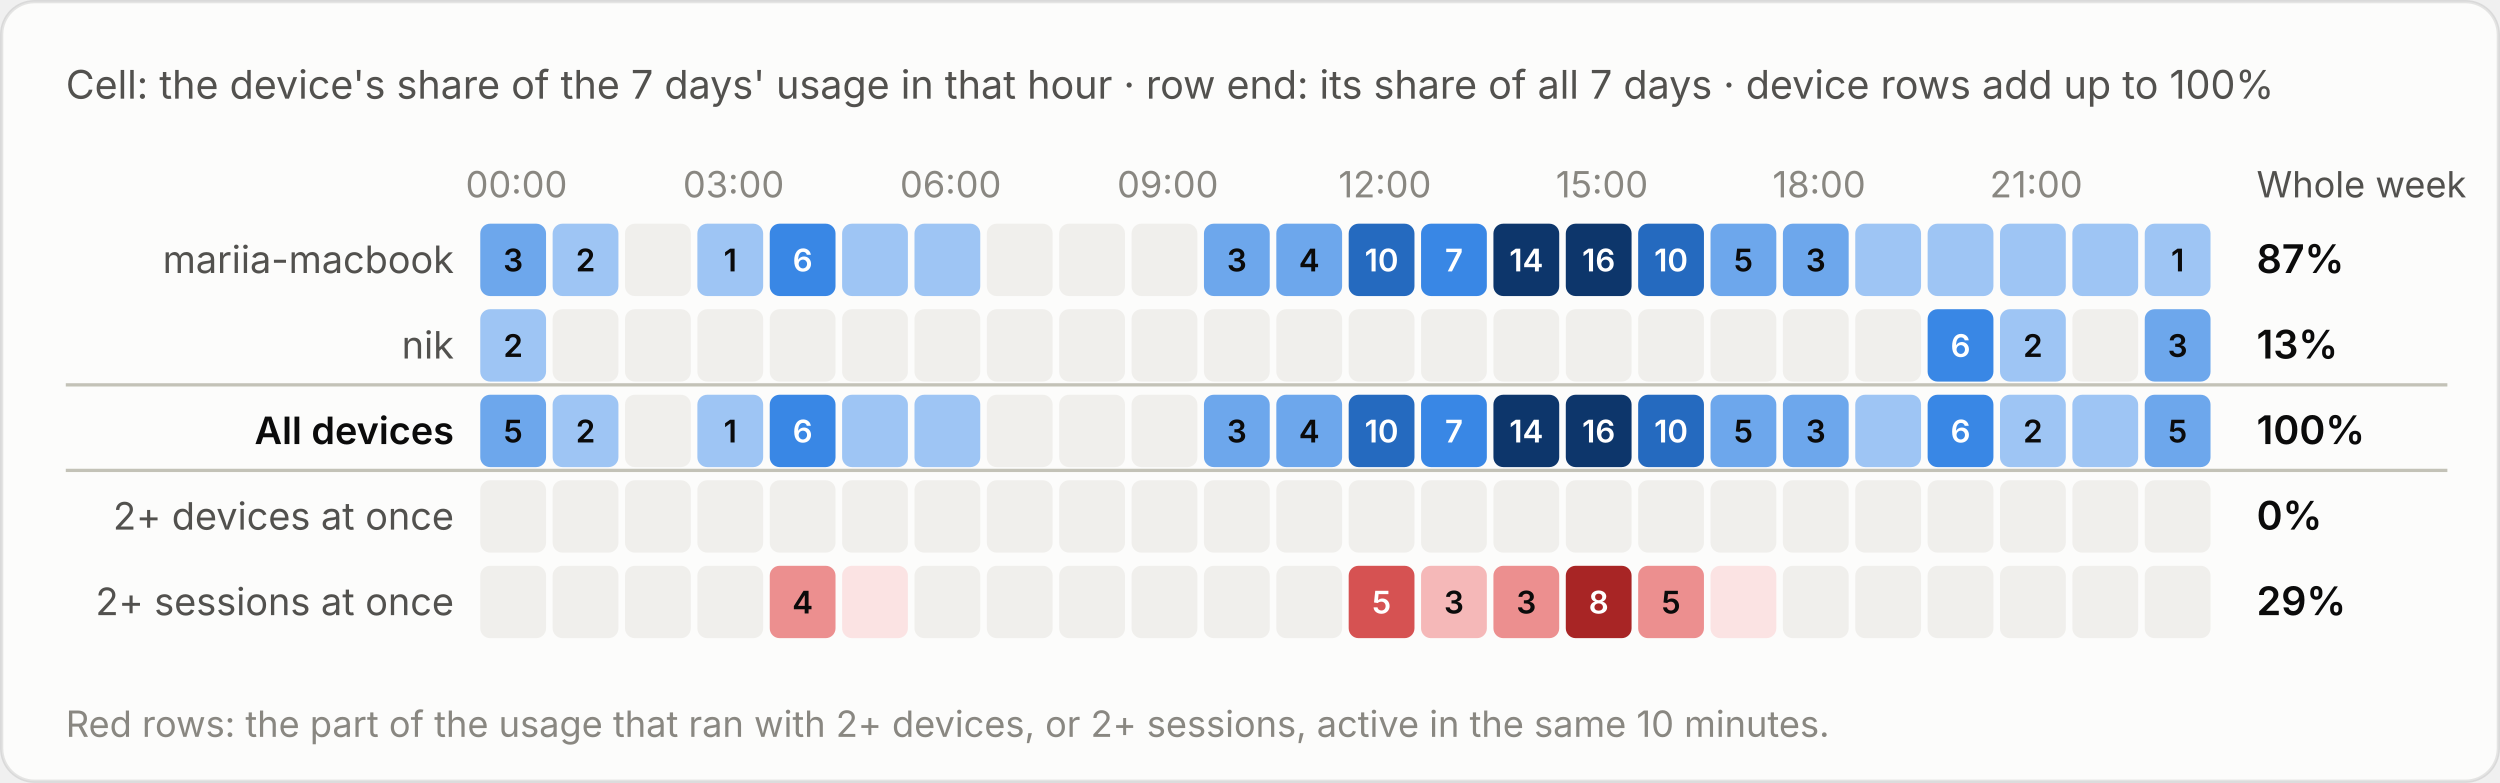
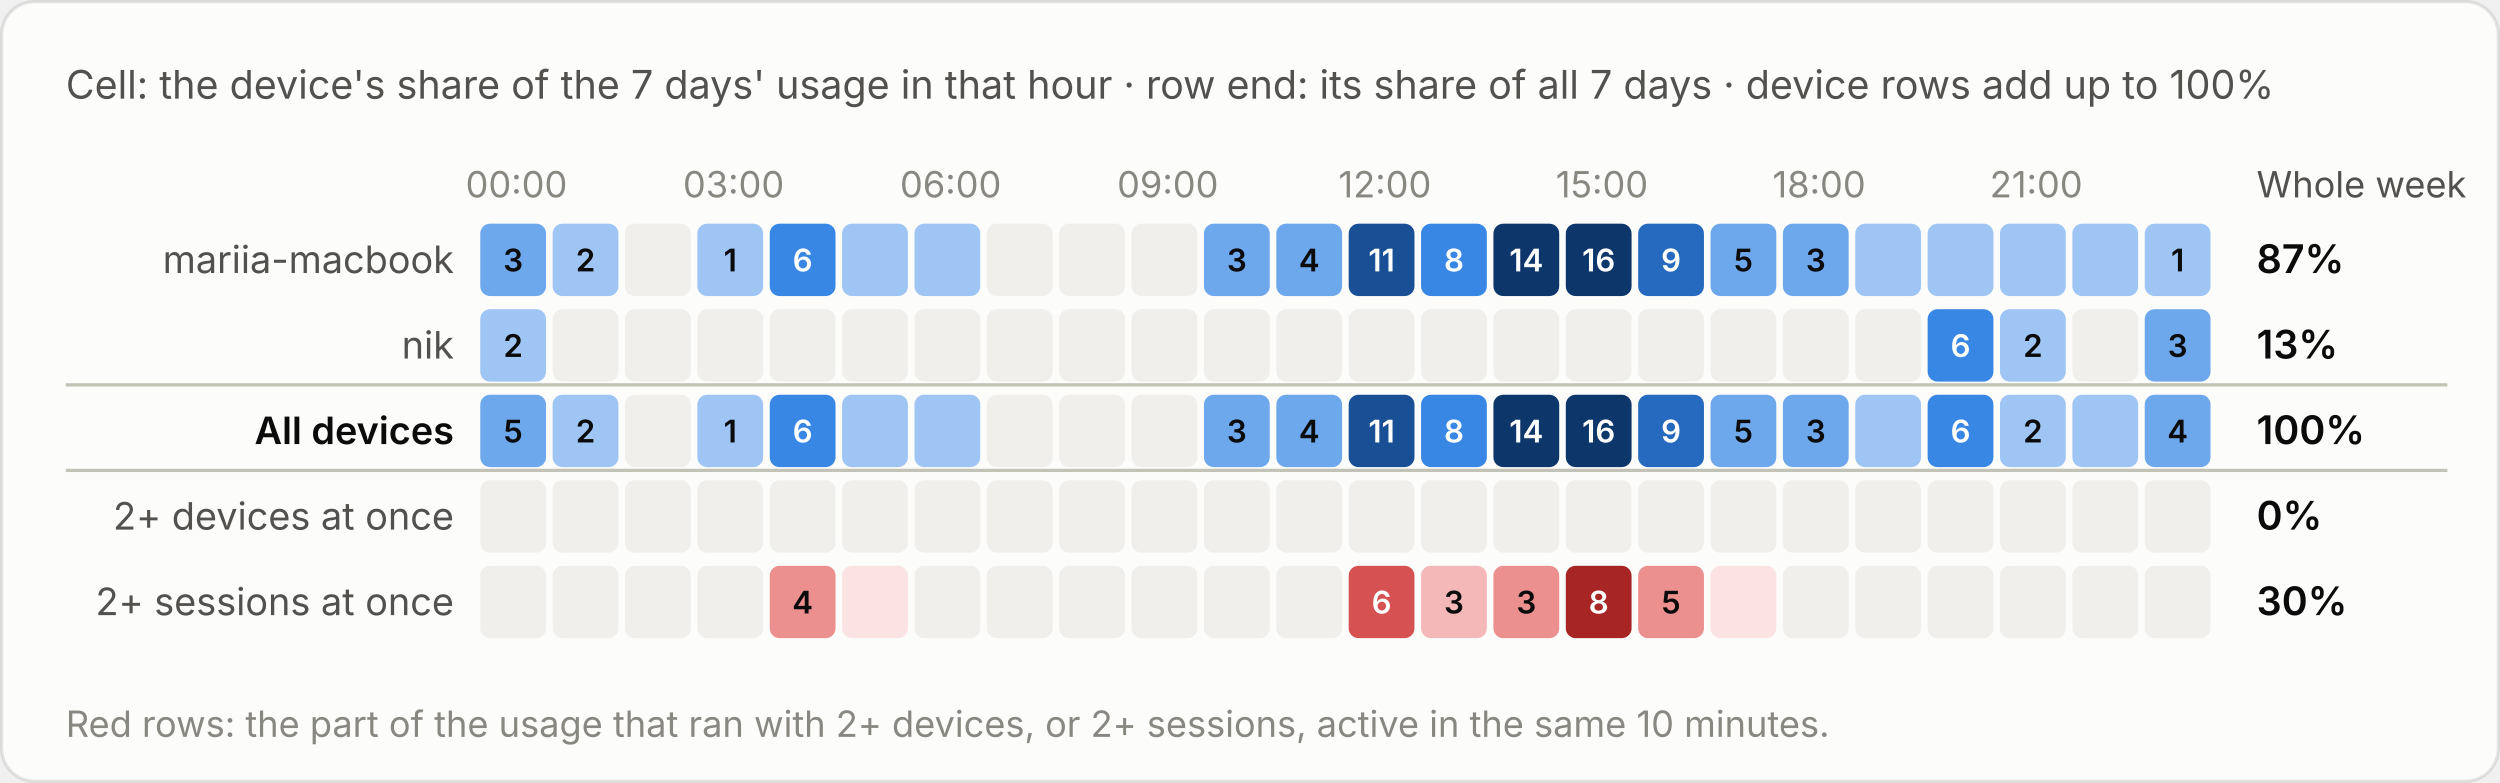
<svg xmlns="http://www.w3.org/2000/svg" viewBox="0 0 760 238" width="760" height="238" role="img" aria-label="Cell: the device's share of the 7 days' usage in that hour · row end: its share of all 7 days · device rows add up to 100%">
  <style>text{font-family:system-ui,-apple-system,"Segoe UI",sans-serif;font-variant-numeric:tabular-nums}.bg{fill:#fcfcfb;stroke:rgba(11,11,11,.10)}.tp{fill:#0b0b0b}.ts{fill:#52514e}.tm{fill:#898781}.grid{stroke:#e1e0d9;stroke-width:1}.base{stroke:#c3c2b7;stroke-width:1}.so{fill:#b5b3ad}.lo{stroke:#b5b3ad}.qe{fill:#f0efec}.ring{stroke:#fcfcfb}.area{fill-opacity:.1}.s0{fill:#2a78d6}.l0{stroke:#2a78d6}.s1{fill:#eb6834}.l1{stroke:#eb6834}.s2{fill:#1baf7a}.l2{stroke:#1baf7a}.s3{fill:#eda100}.l3{stroke:#eda100}.s4{fill:#e87ba4}.l4{stroke:#e87ba4}.s5{fill:#008300}.l5{stroke:#008300}.s6{fill:#4a3aa7}.l6{stroke:#4a3aa7}.s7{fill:#e34948}.l7{stroke:#e34948}.q0{fill:#cde2fb}.q1{fill:#9ec5f4}.q2{fill:#6da7ec}.q3{fill:#3987e5}.q4{fill:#256abf}.q5{fill:#184f95}.q6{fill:#0d366b}.r0{fill:#f8d4d4}.r1{fill:#ec8f8f}.r2{fill:#c42f2f}.a0{fill:#fbe3e3}.a1{fill:#f5b8b8}.a2{fill:#ec8f8f}.a3{fill:#d65252}.a4{fill:#a82525}.tq0{fill:#0b0b0b}.tq1{fill:#0b0b0b}.tq2{fill:#0b0b0b}.tq3{fill:#ffffff}.tq4{fill:#ffffff}.tq5{fill:#ffffff}.tq6{fill:#ffffff}.tr0{fill:#0b0b0b}.tr1{fill:#0b0b0b}.tr2{fill:#ffffff}.ta0{fill:#0b0b0b}.ta1{fill:#0b0b0b}.ta2{fill:#0b0b0b}.ta3{fill:#ffffff}.ta4{fill:#ffffff}.tw{fill:#ffffff}@media (prefers-color-scheme:dark){.bg{fill:#1a1a19;stroke:rgba(255,255,255,.10)}.tp{fill:#fff}.ts{fill:#c3c2b7}.tm{fill:#898781}.grid{stroke:#2c2c2a}.base{stroke:#383835}.so{fill:#5c5b57}.lo{stroke:#5c5b57}.qe{fill:#262624}.ring{stroke:#1a1a19}.s0{fill:#3987e5}.l0{stroke:#3987e5}.s1{fill:#d95926}.l1{stroke:#d95926}.s2{fill:#199e70}.l2{stroke:#199e70}.s3{fill:#c98500}.l3{stroke:#c98500}.s4{fill:#d55181}.l4{stroke:#d55181}.s5{fill:#008300}.l5{stroke:#008300}.s6{fill:#9085e9}.l6{stroke:#9085e9}.s7{fill:#e66767}.l7{stroke:#e66767}.q0{fill:#16263a}.q1{fill:#123a66}.q2{fill:#184f95}.q3{fill:#256abf}.q4{fill:#3987e5}.q5{fill:#6da7ec}.q6{fill:#b7d3f6}.r0{fill:#4a2023}.r1{fill:#8c2c2f}.r2{fill:#e25555}.a0{fill:#3a1a1c}.a1{fill:#5e2427}.a2{fill:#8c2c2f}.a3{fill:#c43c3f}.a4{fill:#f07070}.tq0{fill:#ffffff}.tq1{fill:#ffffff}.tq2{fill:#ffffff}.tq3{fill:#ffffff}.tq4{fill:#ffffff}.tq5{fill:#0b0b0b}.tq6{fill:#0b0b0b}.tr0{fill:#ffffff}.tr1{fill:#ffffff}.tr2{fill:#ffffff}.ta0{fill:#ffffff}.ta1{fill:#ffffff}.ta2{fill:#ffffff}.ta3{fill:#ffffff}.ta4{fill:#0b0b0b}.tw{fill:#ffffff}}</style>
  <rect class="bg" x=".5" y=".5" width="759" height="237" rx="10" />
  <text class="ts" x="20" y="30" font-size="12">Cell: the device's share of the 7 days' usage in that hour · row end: its share of all 7 days · device rows add up to 100%</text>
  <g transform="translate(0,-20)">
    <text class="tm" x="157.0" y="80" font-size="11" text-anchor="middle">00:00</text>
    <text class="tm" x="223.0" y="80" font-size="11" text-anchor="middle">03:00</text>
    <text class="tm" x="289.0" y="80" font-size="11" text-anchor="middle">06:00</text>
    <text class="tm" x="355.0" y="80" font-size="11" text-anchor="middle">09:00</text>
    <text class="tm" x="421.0" y="80" font-size="11" text-anchor="middle">12:00</text>
    <text class="tm" x="487.0" y="80" font-size="11" text-anchor="middle">15:00</text>
    <text class="tm" x="553.0" y="80" font-size="11" text-anchor="middle">18:00</text>
    <text class="tm" x="619.0" y="80" font-size="11" text-anchor="middle">21:00</text>
    <text class="ts" x="686" y="80" font-size="11">Whole week</text>
    <text class="ts" x="138" y="103.0" font-size="11.5" text-anchor="end">mariia-macbook</text>
    <rect class="q2" x="146.0" y="88" width="20" height="22" rx="3" />
    <text class="tq2" x="156.0" y="102.5" font-size="9.5" font-weight="600" text-anchor="middle">3</text>
    <rect class="q1" x="168.0" y="88" width="20" height="22" rx="3" />
    <text class="tq1" x="178.0" y="102.5" font-size="9.5" font-weight="600" text-anchor="middle">2</text>
    <rect class="qe" x="190.0" y="88" width="20" height="22" rx="3" />
    <rect class="q1" x="212.0" y="88" width="20" height="22" rx="3" />
    <text class="tq1" x="222.0" y="102.5" font-size="9.5" font-weight="600" text-anchor="middle">1</text>
    <rect class="q3" x="234.0" y="88" width="20" height="22" rx="3" />
    <text class="tq3" x="244.0" y="102.5" font-size="9.5" font-weight="600" text-anchor="middle">6</text>
    <rect class="q1" x="256.0" y="88" width="20" height="22" rx="3" />
    <rect class="q1" x="278.0" y="88" width="20" height="22" rx="3" />
    <rect class="qe" x="300.0" y="88" width="20" height="22" rx="3" />
    <rect class="qe" x="322.0" y="88" width="20" height="22" rx="3" />
    <rect class="qe" x="344.0" y="88" width="20" height="22" rx="3" />
    <rect class="q2" x="366.0" y="88" width="20" height="22" rx="3" />
    <text class="tq2" x="376.0" y="102.5" font-size="9.5" font-weight="600" text-anchor="middle">3</text>
    <rect class="q2" x="388.0" y="88" width="20" height="22" rx="3" />
    <text class="tq2" x="398.0" y="102.5" font-size="9.5" font-weight="600" text-anchor="middle">4</text>
-     <rect class="q4" x="410.0" y="88" width="20" height="22" rx="3" />
-     <text class="tq4" x="420.0" y="102.5" font-size="9.5" font-weight="600" text-anchor="middle">10</text>
+     <rect class="q5" x="410.0" y="88" width="20" height="22" rx="3" />
+     <text class="tq5" x="420.0" y="102.5" font-size="9.5" font-weight="600" text-anchor="middle">11</text>
    <rect class="q3" x="432.0" y="88" width="20" height="22" rx="3" />
-     <text class="tq3" x="442.0" y="102.5" font-size="9.5" font-weight="600" text-anchor="middle">7</text>
+     <text class="tq3" x="442.0" y="102.5" font-size="9.5" font-weight="600" text-anchor="middle">8</text>
    <rect class="q6" x="454.0" y="88" width="20" height="22" rx="3" />
    <text class="tq6" x="464.0" y="102.5" font-size="9.5" font-weight="600" text-anchor="middle">14</text>
    <rect class="q6" x="476.0" y="88" width="20" height="22" rx="3" />
    <text class="tq6" x="486.0" y="102.5" font-size="9.5" font-weight="600" text-anchor="middle">16</text>
    <rect class="q4" x="498.0" y="88" width="20" height="22" rx="3" />
-     <text class="tq4" x="508.0" y="102.5" font-size="9.5" font-weight="600" text-anchor="middle">10</text>
+     <text class="tq4" x="508.0" y="102.5" font-size="9.5" font-weight="600" text-anchor="middle">9</text>
    <rect class="q2" x="520.0" y="88" width="20" height="22" rx="3" />
    <text class="tq2" x="530.0" y="102.5" font-size="9.5" font-weight="600" text-anchor="middle">5</text>
    <rect class="q2" x="542.0" y="88" width="20" height="22" rx="3" />
    <text class="tq2" x="552.0" y="102.5" font-size="9.5" font-weight="600" text-anchor="middle">3</text>
    <rect class="q1" x="564.0" y="88" width="20" height="22" rx="3" />
    <rect class="q1" x="586.0" y="88" width="20" height="22" rx="3" />
    <rect class="q1" x="608.0" y="88" width="20" height="22" rx="3" />
    <rect class="q1" x="630.0" y="88" width="20" height="22" rx="3" />
    <rect class="q1" x="652.0" y="88" width="20" height="22" rx="3" />
    <text class="tq1" x="662.0" y="102.5" font-size="9.5" font-weight="600" text-anchor="middle">1</text>
    <text class="tp" x="686" y="103.0" font-size="12" font-weight="600">87%</text>
    <text class="ts" x="138" y="129.0" font-size="11.5" text-anchor="end">nik</text>
    <rect class="q1" x="146.0" y="114" width="20" height="22" rx="3" />
    <text class="tq1" x="156.0" y="128.5" font-size="9.5" font-weight="600" text-anchor="middle">2</text>
    <rect class="qe" x="168.0" y="114" width="20" height="22" rx="3" />
    <rect class="qe" x="190.0" y="114" width="20" height="22" rx="3" />
    <rect class="qe" x="212.0" y="114" width="20" height="22" rx="3" />
    <rect class="qe" x="234.0" y="114" width="20" height="22" rx="3" />
    <rect class="qe" x="256.0" y="114" width="20" height="22" rx="3" />
    <rect class="qe" x="278.0" y="114" width="20" height="22" rx="3" />
    <rect class="qe" x="300.0" y="114" width="20" height="22" rx="3" />
    <rect class="qe" x="322.0" y="114" width="20" height="22" rx="3" />
    <rect class="qe" x="344.0" y="114" width="20" height="22" rx="3" />
    <rect class="qe" x="366.0" y="114" width="20" height="22" rx="3" />
    <rect class="qe" x="388.0" y="114" width="20" height="22" rx="3" />
    <rect class="qe" x="410.0" y="114" width="20" height="22" rx="3" />
    <rect class="qe" x="432.0" y="114" width="20" height="22" rx="3" />
    <rect class="qe" x="454.0" y="114" width="20" height="22" rx="3" />
    <rect class="qe" x="476.0" y="114" width="20" height="22" rx="3" />
    <rect class="qe" x="498.0" y="114" width="20" height="22" rx="3" />
    <rect class="qe" x="520.0" y="114" width="20" height="22" rx="3" />
    <rect class="qe" x="542.0" y="114" width="20" height="22" rx="3" />
    <rect class="qe" x="564.0" y="114" width="20" height="22" rx="3" />
    <rect class="q3" x="586.0" y="114" width="20" height="22" rx="3" />
    <text class="tq3" x="596.0" y="128.5" font-size="9.5" font-weight="600" text-anchor="middle">6</text>
    <rect class="q1" x="608.0" y="114" width="20" height="22" rx="3" />
    <text class="tq1" x="618.0" y="128.5" font-size="9.5" font-weight="600" text-anchor="middle">2</text>
    <rect class="qe" x="630.0" y="114" width="20" height="22" rx="3" />
    <rect class="q2" x="652.0" y="114" width="20" height="22" rx="3" />
    <text class="tq2" x="662.0" y="128.5" font-size="9.5" font-weight="600" text-anchor="middle">3</text>
    <text class="tp" x="686" y="129.0" font-size="12" font-weight="600">13%</text>
    <line class="base" x1="20" x2="744" y1="137" y2="137" />
    <text class="tp" x="138" y="155.0" font-size="11.5" text-anchor="end" font-weight="600">All devices</text>
    <rect class="q2" x="146.0" y="140" width="20" height="22" rx="3" />
    <text class="tq2" x="156.0" y="154.5" font-size="9.5" font-weight="600" text-anchor="middle">5</text>
    <rect class="q1" x="168.0" y="140" width="20" height="22" rx="3" />
    <text class="tq1" x="178.0" y="154.5" font-size="9.5" font-weight="600" text-anchor="middle">2</text>
    <rect class="qe" x="190.0" y="140" width="20" height="22" rx="3" />
    <rect class="q1" x="212.0" y="140" width="20" height="22" rx="3" />
    <text class="tq1" x="222.0" y="154.5" font-size="9.5" font-weight="600" text-anchor="middle">1</text>
    <rect class="q3" x="234.0" y="140" width="20" height="22" rx="3" />
    <text class="tq3" x="244.0" y="154.5" font-size="9.5" font-weight="600" text-anchor="middle">6</text>
    <rect class="q1" x="256.0" y="140" width="20" height="22" rx="3" />
    <rect class="q1" x="278.0" y="140" width="20" height="22" rx="3" />
    <rect class="qe" x="300.0" y="140" width="20" height="22" rx="3" />
    <rect class="qe" x="322.0" y="140" width="20" height="22" rx="3" />
    <rect class="qe" x="344.0" y="140" width="20" height="22" rx="3" />
    <rect class="q2" x="366.0" y="140" width="20" height="22" rx="3" />
    <text class="tq2" x="376.0" y="154.5" font-size="9.5" font-weight="600" text-anchor="middle">3</text>
    <rect class="q2" x="388.0" y="140" width="20" height="22" rx="3" />
    <text class="tq2" x="398.0" y="154.5" font-size="9.5" font-weight="600" text-anchor="middle">4</text>
-     <rect class="q4" x="410.0" y="140" width="20" height="22" rx="3" />
-     <text class="tq4" x="420.0" y="154.5" font-size="9.5" font-weight="600" text-anchor="middle">10</text>
+     <rect class="q5" x="410.0" y="140" width="20" height="22" rx="3" />
+     <text class="tq5" x="420.0" y="154.5" font-size="9.5" font-weight="600" text-anchor="middle">11</text>
    <rect class="q3" x="432.0" y="140" width="20" height="22" rx="3" />
-     <text class="tq3" x="442.0" y="154.5" font-size="9.5" font-weight="600" text-anchor="middle">7</text>
+     <text class="tq3" x="442.0" y="154.5" font-size="9.5" font-weight="600" text-anchor="middle">8</text>
    <rect class="q6" x="454.0" y="140" width="20" height="22" rx="3" />
    <text class="tq6" x="464.0" y="154.5" font-size="9.5" font-weight="600" text-anchor="middle">14</text>
    <rect class="q6" x="476.0" y="140" width="20" height="22" rx="3" />
    <text class="tq6" x="486.0" y="154.5" font-size="9.5" font-weight="600" text-anchor="middle">16</text>
    <rect class="q4" x="498.0" y="140" width="20" height="22" rx="3" />
-     <text class="tq4" x="508.0" y="154.5" font-size="9.5" font-weight="600" text-anchor="middle">10</text>
+     <text class="tq4" x="508.0" y="154.5" font-size="9.5" font-weight="600" text-anchor="middle">9</text>
    <rect class="q2" x="520.0" y="140" width="20" height="22" rx="3" />
    <text class="tq2" x="530.0" y="154.5" font-size="9.5" font-weight="600" text-anchor="middle">5</text>
    <rect class="q2" x="542.0" y="140" width="20" height="22" rx="3" />
    <text class="tq2" x="552.0" y="154.5" font-size="9.5" font-weight="600" text-anchor="middle">3</text>
    <rect class="q1" x="564.0" y="140" width="20" height="22" rx="3" />
    <rect class="q3" x="586.0" y="140" width="20" height="22" rx="3" />
    <text class="tq3" x="596.0" y="154.5" font-size="9.5" font-weight="600" text-anchor="middle">6</text>
    <rect class="q1" x="608.0" y="140" width="20" height="22" rx="3" />
    <text class="tq1" x="618.0" y="154.5" font-size="9.5" font-weight="600" text-anchor="middle">2</text>
    <rect class="q1" x="630.0" y="140" width="20" height="22" rx="3" />
    <rect class="q2" x="652.0" y="140" width="20" height="22" rx="3" />
-     <text class="tq2" x="662.0" y="154.5" font-size="9.5" font-weight="600" text-anchor="middle">5</text>
+     <text class="tq2" x="662.0" y="154.5" font-size="9.5" font-weight="600" text-anchor="middle">4</text>
    <text class="tp" x="686" y="155.0" font-size="12" font-weight="600">100%</text>
    <line class="base" x1="20" x2="744" y1="163" y2="163" />
    <text class="ts" x="138" y="181.0" font-size="11.5" text-anchor="end">2+ devices at once</text>
    <rect class="qe" x="146.0" y="166" width="20" height="22" rx="3" />
    <rect class="qe" x="168.0" y="166" width="20" height="22" rx="3" />
    <rect class="qe" x="190.0" y="166" width="20" height="22" rx="3" />
    <rect class="qe" x="212.0" y="166" width="20" height="22" rx="3" />
    <rect class="qe" x="234.0" y="166" width="20" height="22" rx="3" />
    <rect class="qe" x="256.0" y="166" width="20" height="22" rx="3" />
    <rect class="qe" x="278.0" y="166" width="20" height="22" rx="3" />
    <rect class="qe" x="300.0" y="166" width="20" height="22" rx="3" />
    <rect class="qe" x="322.0" y="166" width="20" height="22" rx="3" />
    <rect class="qe" x="344.0" y="166" width="20" height="22" rx="3" />
    <rect class="qe" x="366.0" y="166" width="20" height="22" rx="3" />
    <rect class="qe" x="388.0" y="166" width="20" height="22" rx="3" />
    <rect class="qe" x="410.0" y="166" width="20" height="22" rx="3" />
    <rect class="qe" x="432.0" y="166" width="20" height="22" rx="3" />
    <rect class="qe" x="454.0" y="166" width="20" height="22" rx="3" />
    <rect class="qe" x="476.0" y="166" width="20" height="22" rx="3" />
    <rect class="qe" x="498.0" y="166" width="20" height="22" rx="3" />
    <rect class="qe" x="520.0" y="166" width="20" height="22" rx="3" />
    <rect class="qe" x="542.0" y="166" width="20" height="22" rx="3" />
    <rect class="qe" x="564.0" y="166" width="20" height="22" rx="3" />
    <rect class="qe" x="586.0" y="166" width="20" height="22" rx="3" />
    <rect class="qe" x="608.0" y="166" width="20" height="22" rx="3" />
    <rect class="qe" x="630.0" y="166" width="20" height="22" rx="3" />
    <rect class="qe" x="652.0" y="166" width="20" height="22" rx="3" />
    <text class="tp" x="686" y="181.0" font-size="12" font-weight="600">0%</text>
    <text class="ts" x="138" y="207.0" font-size="11.5" text-anchor="end">2+ sessions at once</text>
    <rect class="qe" x="146.0" y="192" width="20" height="22" rx="3" />
    <rect class="qe" x="168.0" y="192" width="20" height="22" rx="3" />
    <rect class="qe" x="190.0" y="192" width="20" height="22" rx="3" />
    <rect class="qe" x="212.0" y="192" width="20" height="22" rx="3" />
    <rect class="a2" x="234.0" y="192" width="20" height="22" rx="3" />
    <text class="ta2" x="244.0" y="206.5" font-size="9.5" font-weight="600" text-anchor="middle">4</text>
    <rect class="a0" x="256.0" y="192" width="20" height="22" rx="3" />
    <rect class="qe" x="278.0" y="192" width="20" height="22" rx="3" />
    <rect class="qe" x="300.0" y="192" width="20" height="22" rx="3" />
    <rect class="qe" x="322.0" y="192" width="20" height="22" rx="3" />
    <rect class="qe" x="344.0" y="192" width="20" height="22" rx="3" />
    <rect class="qe" x="366.0" y="192" width="20" height="22" rx="3" />
    <rect class="qe" x="388.0" y="192" width="20" height="22" rx="3" />
    <rect class="a3" x="410.0" y="192" width="20" height="22" rx="3" />
-     <text class="ta3" x="420.0" y="206.5" font-size="9.5" font-weight="600" text-anchor="middle">5</text>
+     <text class="ta3" x="420.0" y="206.5" font-size="9.5" font-weight="600" text-anchor="middle">6</text>
    <rect class="a1" x="432.0" y="192" width="20" height="22" rx="3" />
    <text class="ta1" x="442.0" y="206.5" font-size="9.5" font-weight="600" text-anchor="middle">3</text>
    <rect class="a2" x="454.0" y="192" width="20" height="22" rx="3" />
    <text class="ta2" x="464.0" y="206.5" font-size="9.5" font-weight="600" text-anchor="middle">3</text>
    <rect class="a4" x="476.0" y="192" width="20" height="22" rx="3" />
    <text class="ta4" x="486.0" y="206.5" font-size="9.5" font-weight="600" text-anchor="middle">8</text>
    <rect class="a2" x="498.0" y="192" width="20" height="22" rx="3" />
    <text class="ta2" x="508.0" y="206.5" font-size="9.5" font-weight="600" text-anchor="middle">5</text>
    <rect class="a0" x="520.0" y="192" width="20" height="22" rx="3" />
    <rect class="qe" x="542.0" y="192" width="20" height="22" rx="3" />
    <rect class="qe" x="564.0" y="192" width="20" height="22" rx="3" />
    <rect class="qe" x="586.0" y="192" width="20" height="22" rx="3" />
    <rect class="qe" x="608.0" y="192" width="20" height="22" rx="3" />
    <rect class="qe" x="630.0" y="192" width="20" height="22" rx="3" />
    <rect class="qe" x="652.0" y="192" width="20" height="22" rx="3" />
-     <text class="tp" x="686" y="207.0" font-size="12" font-weight="600">29%</text>
+     <text class="tp" x="686" y="207.0" font-size="12" font-weight="600">30%</text>
    <text class="tm" x="20" y="244" font-size="11">Red rows: the part of the usage that ran with 2+ devices, or 2+ sessions, active in the same 10 minutes.</text>
  </g>
</svg>
